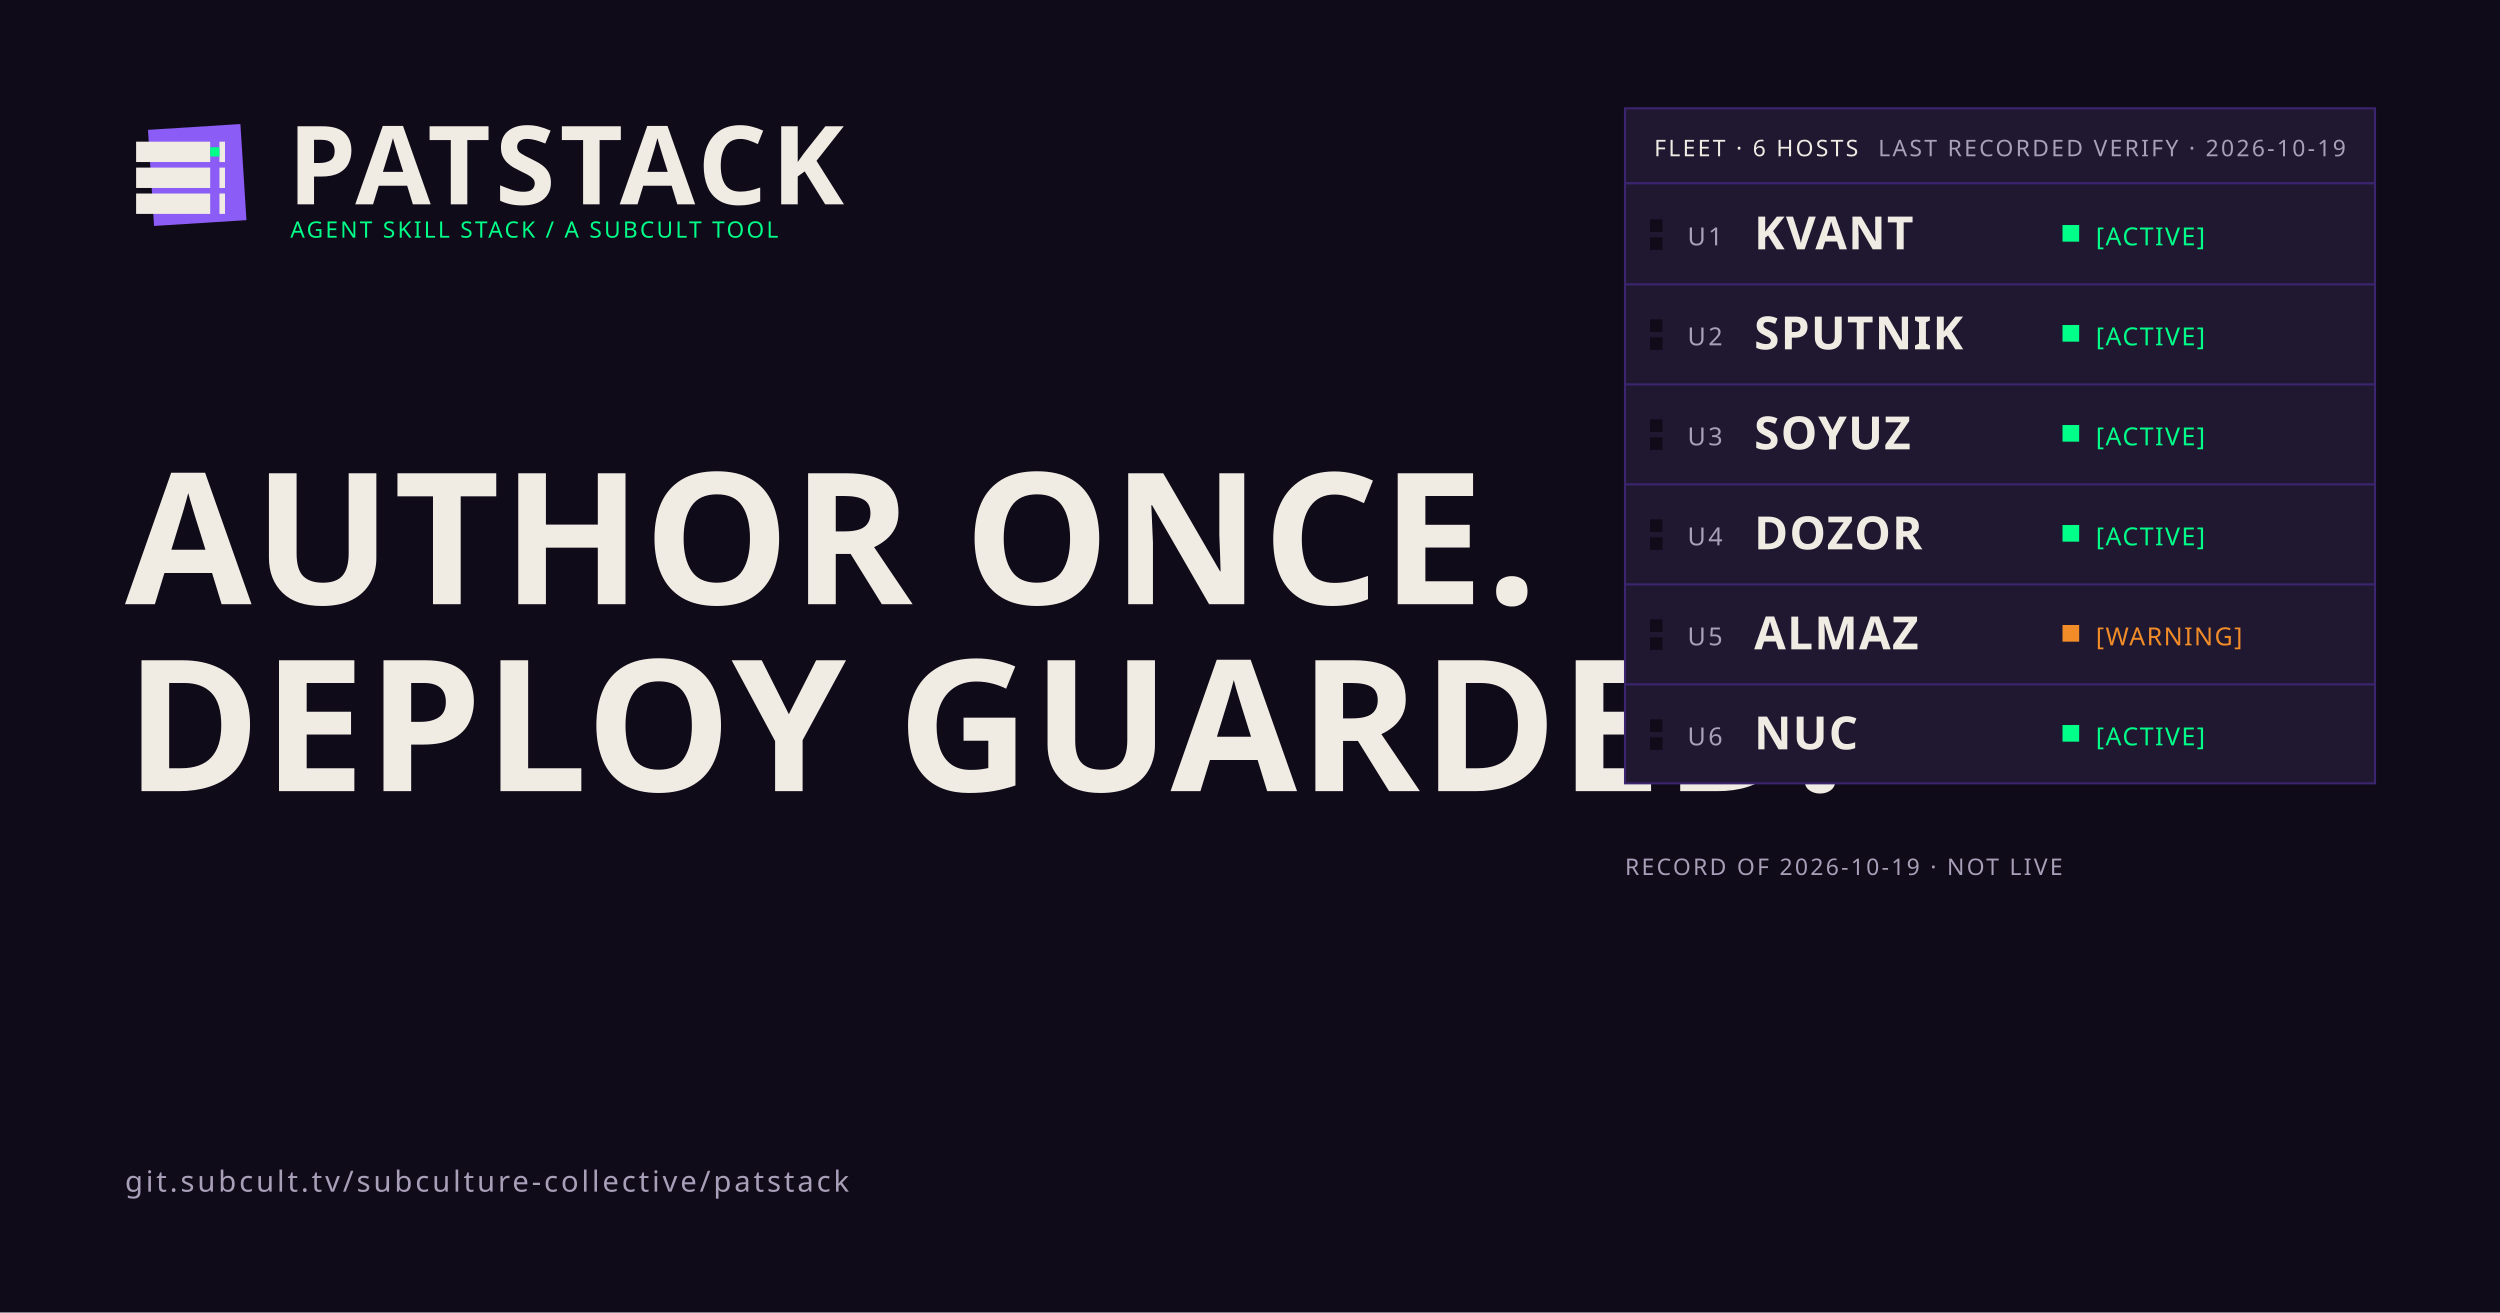
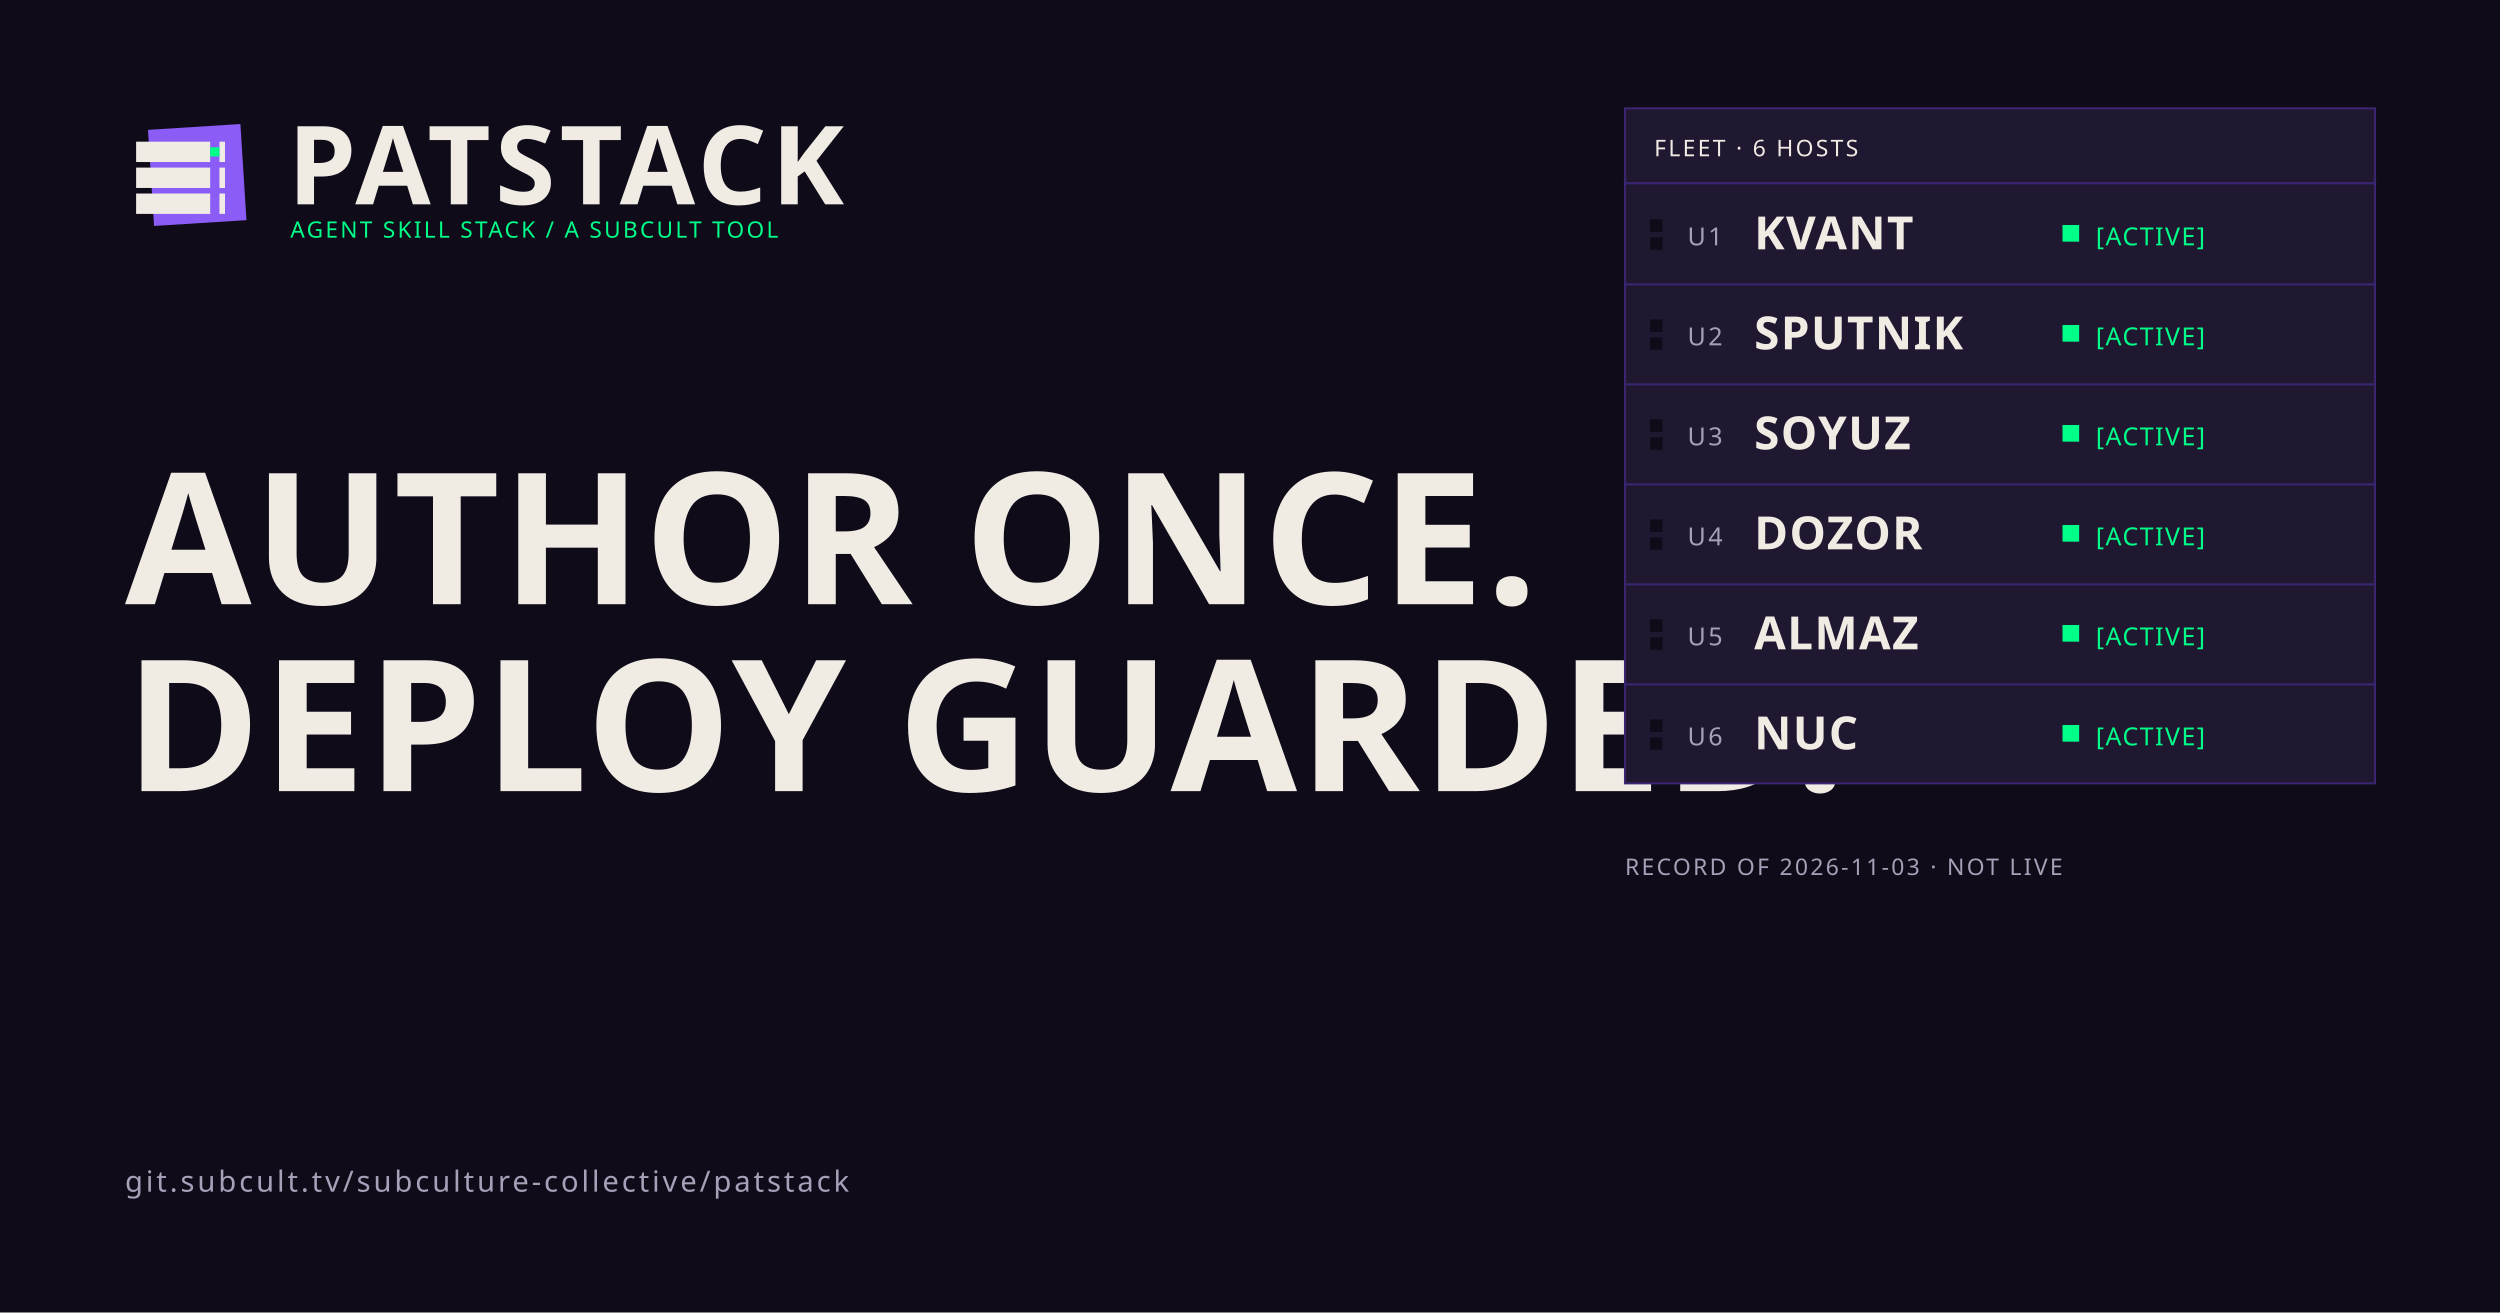
<svg xmlns="http://www.w3.org/2000/svg" width="1200" height="630" viewBox="0 0 1200 630" role="img" aria-label="patstack link preview: lockup, headline and the six-host rack">
  <rect x="0" y="0" width="1200" height="630" fill="#100b19" />
  <g transform="translate(60 52) scale(0.888889)">
    <rect x="14" y="10" width="50" height="52" fill="#8b5cf6" transform="rotate(-3.6 39 36)" />
    <rect x="6" y="18" width="40" height="11" fill="#f0ece4" />
    <rect x="51" y="18" width="3" height="11" fill="#f0ece4" />
    <rect x="46" y="21" width="5" height="5" fill="#00ff88" />
    <rect x="6" y="32" width="40" height="11" fill="#f0ece4" />
    <rect x="51" y="32" width="3" height="11" fill="#f0ece4" />
    <rect x="6" y="46" width="40" height="11" fill="#f0ece4" />
    <rect x="51" y="46" width="3" height="11" fill="#f0ece4" />
  </g>
  <text x="138.08" y="98.08" font-family="Oswald" font-weight="700" font-size="52.48" fill="#f0ece4" text-anchor="start" letter-spacing="2.1">PATSTACK</text>
  <text x="139.36" y="114.08" font-family="JetBrains Mono" font-weight="400" font-size="10.88" fill="#00ff88" text-anchor="start" letter-spacing="1.09">AGENT SKILL STACK / A SUBCULT TOOL</text>
  <text x="60" y="290" font-family="Oswald" font-weight="700" font-size="88" fill="#f0ece4" text-anchor="start" letter-spacing="0.88">AUTHOR ONCE.</text>
  <text x="60" y="379.76" font-family="Oswald" font-weight="700" font-size="88" fill="#f0ece4" text-anchor="start" letter-spacing="0.88">DEPLOY GUARDED.</text>
  <text x="60" y="572" font-family="JetBrains Mono" font-weight="400" font-size="14" fill="#a89fb8" text-anchor="start" letter-spacing="1.4">git.subcult.tv/subculture-collective/patstack</text>
  <rect x="780" y="52" width="360" height="36" fill="#1f1830" stroke="#3b2470" stroke-width="1" />
  <text x="794" y="75" font-family="JetBrains Mono" font-weight="400" font-size="11" fill="#f0ece4" text-anchor="start" letter-spacing="1.1">FLEET · 6 HOSTS</text>
-   <text x="1126" y="75" font-family="JetBrains Mono" font-weight="400" font-size="11" fill="#a89fb8" text-anchor="end" letter-spacing="1.1">LAST RECORDED VERIFY · 2026-10-19</text>
  <rect x="780" y="88" width="360" height="288" fill="#1f1830" stroke="#3b2470" stroke-width="1" />
  <rect x="792" y="105.28" width="6" height="6" fill="#100b19" />
  <rect x="792" y="113.92" width="6" height="6" fill="#100b19" />
  <text x="810" y="117.76" font-family="JetBrains Mono" font-weight="400" font-size="12" fill="#a89fb8" text-anchor="start" letter-spacing="1.2">U1</text>
  <text x="842" y="119.68" font-family="Oswald" font-weight="700" font-size="22" fill="#f0ece4" text-anchor="start" letter-spacing="0.66">KVANT</text>
  <rect x="990" y="108" width="8" height="8" fill="#00ff88" />
  <text x="1006" y="117.76" font-family="JetBrains Mono" font-weight="400" font-size="12" fill="#00ff88" text-anchor="start" letter-spacing="0.7">[ACTIVE]</text>
  <rect x="780" y="136" width="360" height="1" fill="#3b2470" />
  <rect x="792" y="153.28" width="6" height="6" fill="#100b19" />
  <rect x="792" y="161.92" width="6" height="6" fill="#100b19" />
  <text x="810" y="165.76" font-family="JetBrains Mono" font-weight="400" font-size="12" fill="#a89fb8" text-anchor="start" letter-spacing="1.2">U2</text>
  <text x="842" y="167.68" font-family="Oswald" font-weight="700" font-size="22" fill="#f0ece4" text-anchor="start" letter-spacing="0.66">SPUTNIK</text>
  <rect x="990" y="156" width="8" height="8" fill="#00ff88" />
  <text x="1006" y="165.76" font-family="JetBrains Mono" font-weight="400" font-size="12" fill="#00ff88" text-anchor="start" letter-spacing="0.7">[ACTIVE]</text>
  <rect x="780" y="184" width="360" height="1" fill="#3b2470" />
  <rect x="792" y="201.28" width="6" height="6" fill="#100b19" />
  <rect x="792" y="209.92" width="6" height="6" fill="#100b19" />
  <text x="810" y="213.76" font-family="JetBrains Mono" font-weight="400" font-size="12" fill="#a89fb8" text-anchor="start" letter-spacing="1.2">U3</text>
  <text x="842" y="215.68" font-family="Oswald" font-weight="700" font-size="22" fill="#f0ece4" text-anchor="start" letter-spacing="0.66">SOYUZ</text>
  <rect x="990" y="204" width="8" height="8" fill="#00ff88" />
  <text x="1006" y="213.76" font-family="JetBrains Mono" font-weight="400" font-size="12" fill="#00ff88" text-anchor="start" letter-spacing="0.7">[ACTIVE]</text>
  <rect x="780" y="232" width="360" height="1" fill="#3b2470" />
  <rect x="792" y="249.28" width="6" height="6" fill="#100b19" />
  <rect x="792" y="257.92" width="6" height="6" fill="#100b19" />
  <text x="810" y="261.76" font-family="JetBrains Mono" font-weight="400" font-size="12" fill="#a89fb8" text-anchor="start" letter-spacing="1.2">U4</text>
  <text x="842" y="263.68" font-family="Oswald" font-weight="700" font-size="22" fill="#f0ece4" text-anchor="start" letter-spacing="0.66">DOZOR</text>
  <rect x="990" y="252" width="8" height="8" fill="#00ff88" />
  <text x="1006" y="261.76" font-family="JetBrains Mono" font-weight="400" font-size="12" fill="#00ff88" text-anchor="start" letter-spacing="0.7">[ACTIVE]</text>
  <rect x="780" y="280" width="360" height="1" fill="#3b2470" />
  <rect x="792" y="297.28" width="6" height="6" fill="#100b19" />
  <rect x="792" y="305.92" width="6" height="6" fill="#100b19" />
  <text x="810" y="309.76" font-family="JetBrains Mono" font-weight="400" font-size="12" fill="#a89fb8" text-anchor="start" letter-spacing="1.2">U5</text>
  <text x="842" y="311.68" font-family="Oswald" font-weight="700" font-size="22" fill="#f0ece4" text-anchor="start" letter-spacing="0.66">ALMAZ</text>
-   <rect x="990" y="300" width="8" height="8" fill="#f28c28" />
-   <text x="1006" y="309.76" font-family="JetBrains Mono" font-weight="400" font-size="12" fill="#f28c28" text-anchor="start" letter-spacing="0.7">[WARNING]</text>
+   <rect x="990" y="300" width="8" height="8" fill="#00ff88" />
+   <text x="1006" y="309.76" font-family="JetBrains Mono" font-weight="400" font-size="12" fill="#00ff88" text-anchor="start" letter-spacing="0.7">[ACTIVE]</text>
  <rect x="780" y="328" width="360" height="1" fill="#3b2470" />
  <rect x="792" y="345.28" width="6" height="6" fill="#100b19" />
  <rect x="792" y="353.92" width="6" height="6" fill="#100b19" />
  <text x="810" y="357.76" font-family="JetBrains Mono" font-weight="400" font-size="12" fill="#a89fb8" text-anchor="start" letter-spacing="1.2">U6</text>
  <text x="842" y="359.68" font-family="Oswald" font-weight="700" font-size="22" fill="#f0ece4" text-anchor="start" letter-spacing="0.66">NUC</text>
  <rect x="990" y="348" width="8" height="8" fill="#00ff88" />
  <text x="1006" y="357.76" font-family="JetBrains Mono" font-weight="400" font-size="12" fill="#00ff88" text-anchor="start" letter-spacing="0.7">[ACTIVE]</text>
-   <text x="780" y="420" font-family="JetBrains Mono" font-weight="400" font-size="11" fill="#a89fb8" text-anchor="start" letter-spacing="1.1">RECORD OF 2026-10-19 · NOT LIVE</text>
+   <text x="780" y="420" font-family="JetBrains Mono" font-weight="400" font-size="11" fill="#a89fb8" text-anchor="start" letter-spacing="1.1">RECORD OF 2026-11-03 · NOT LIVE</text>
</svg>
